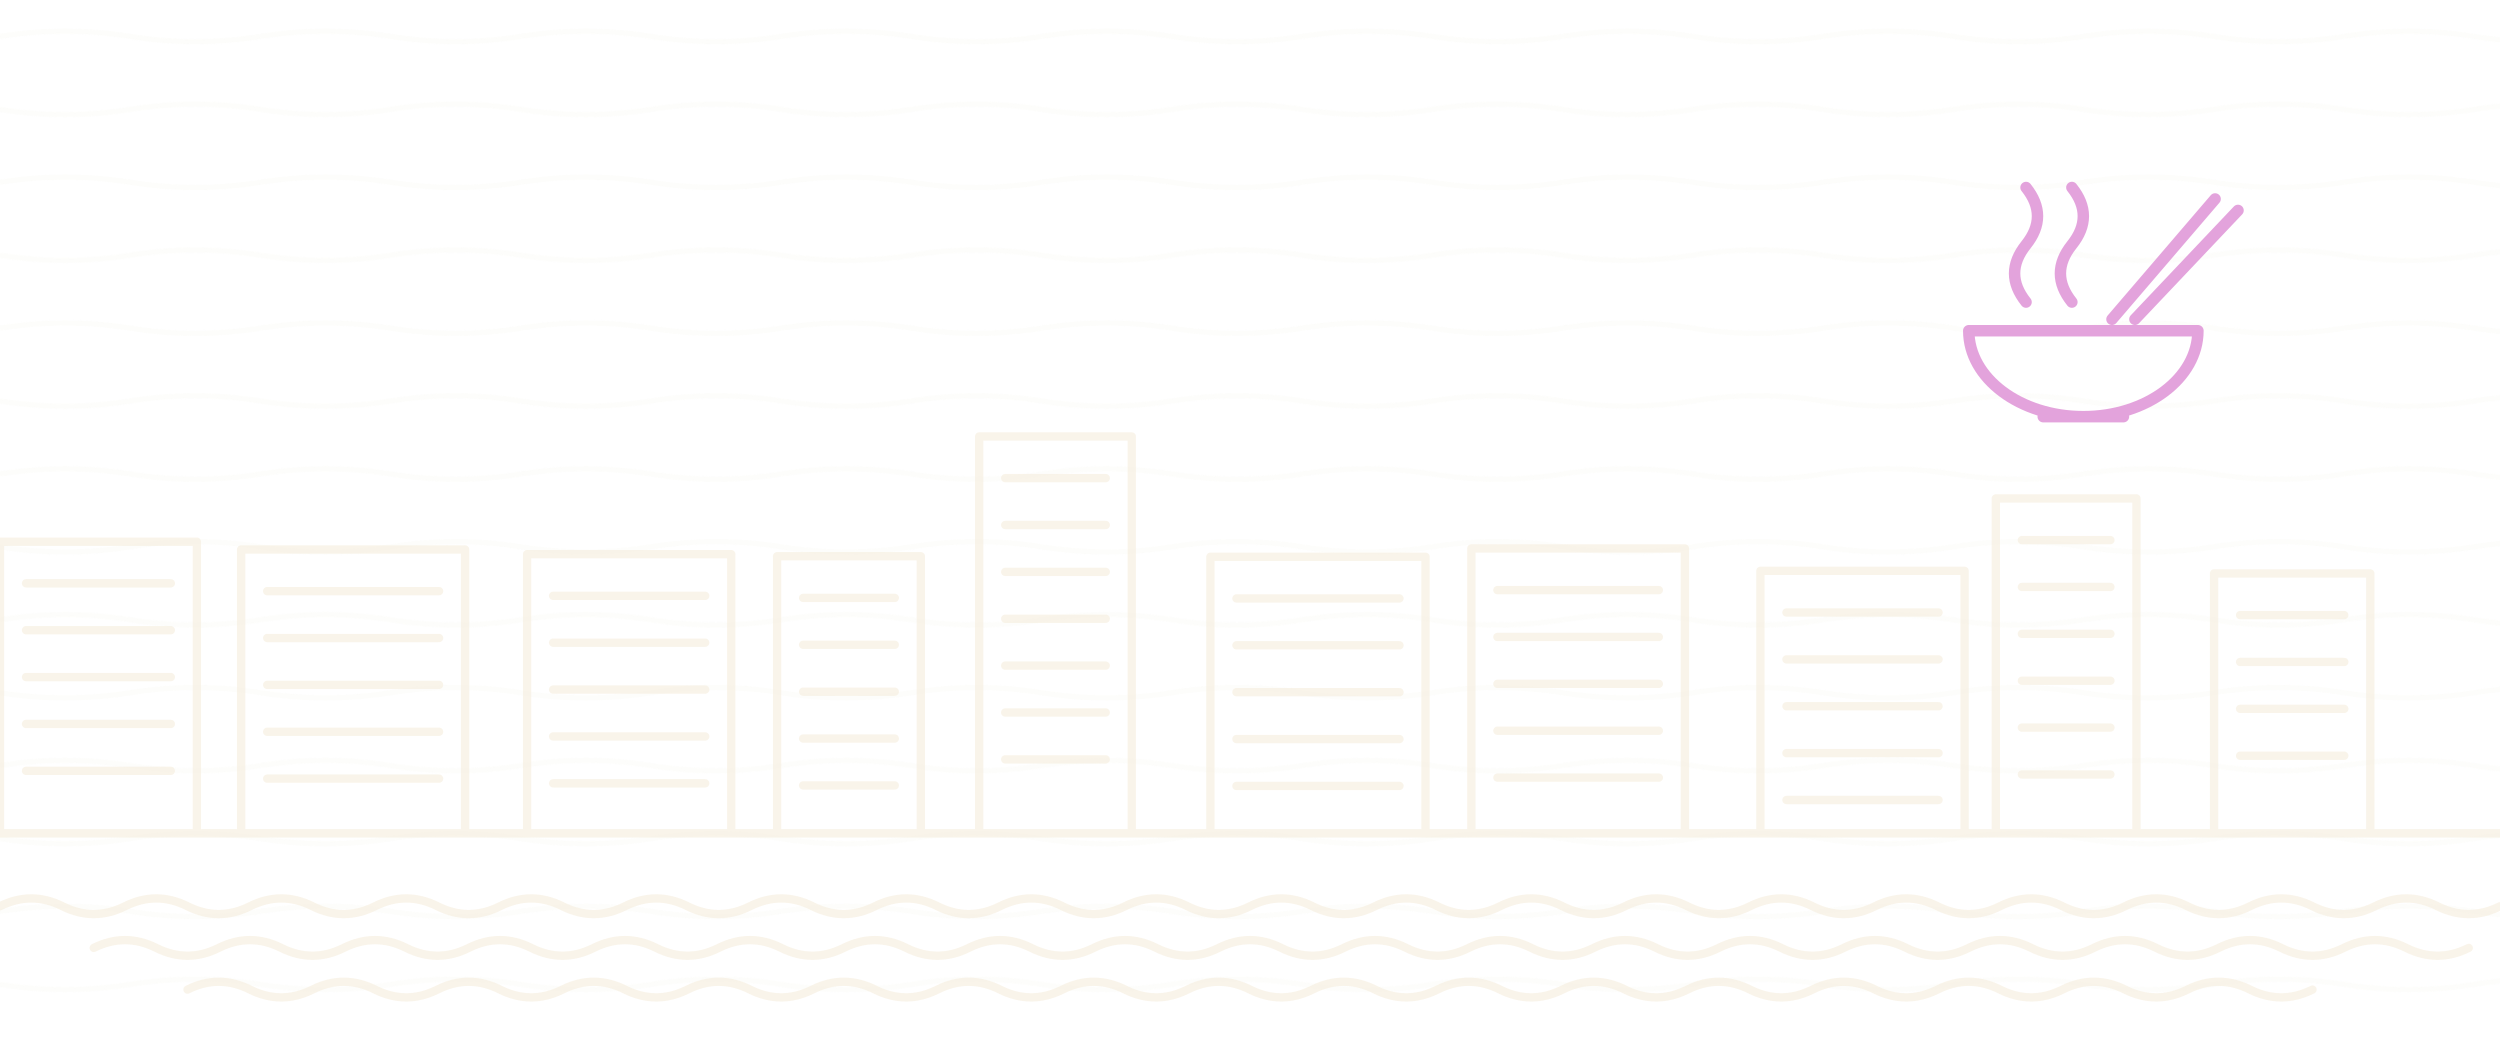
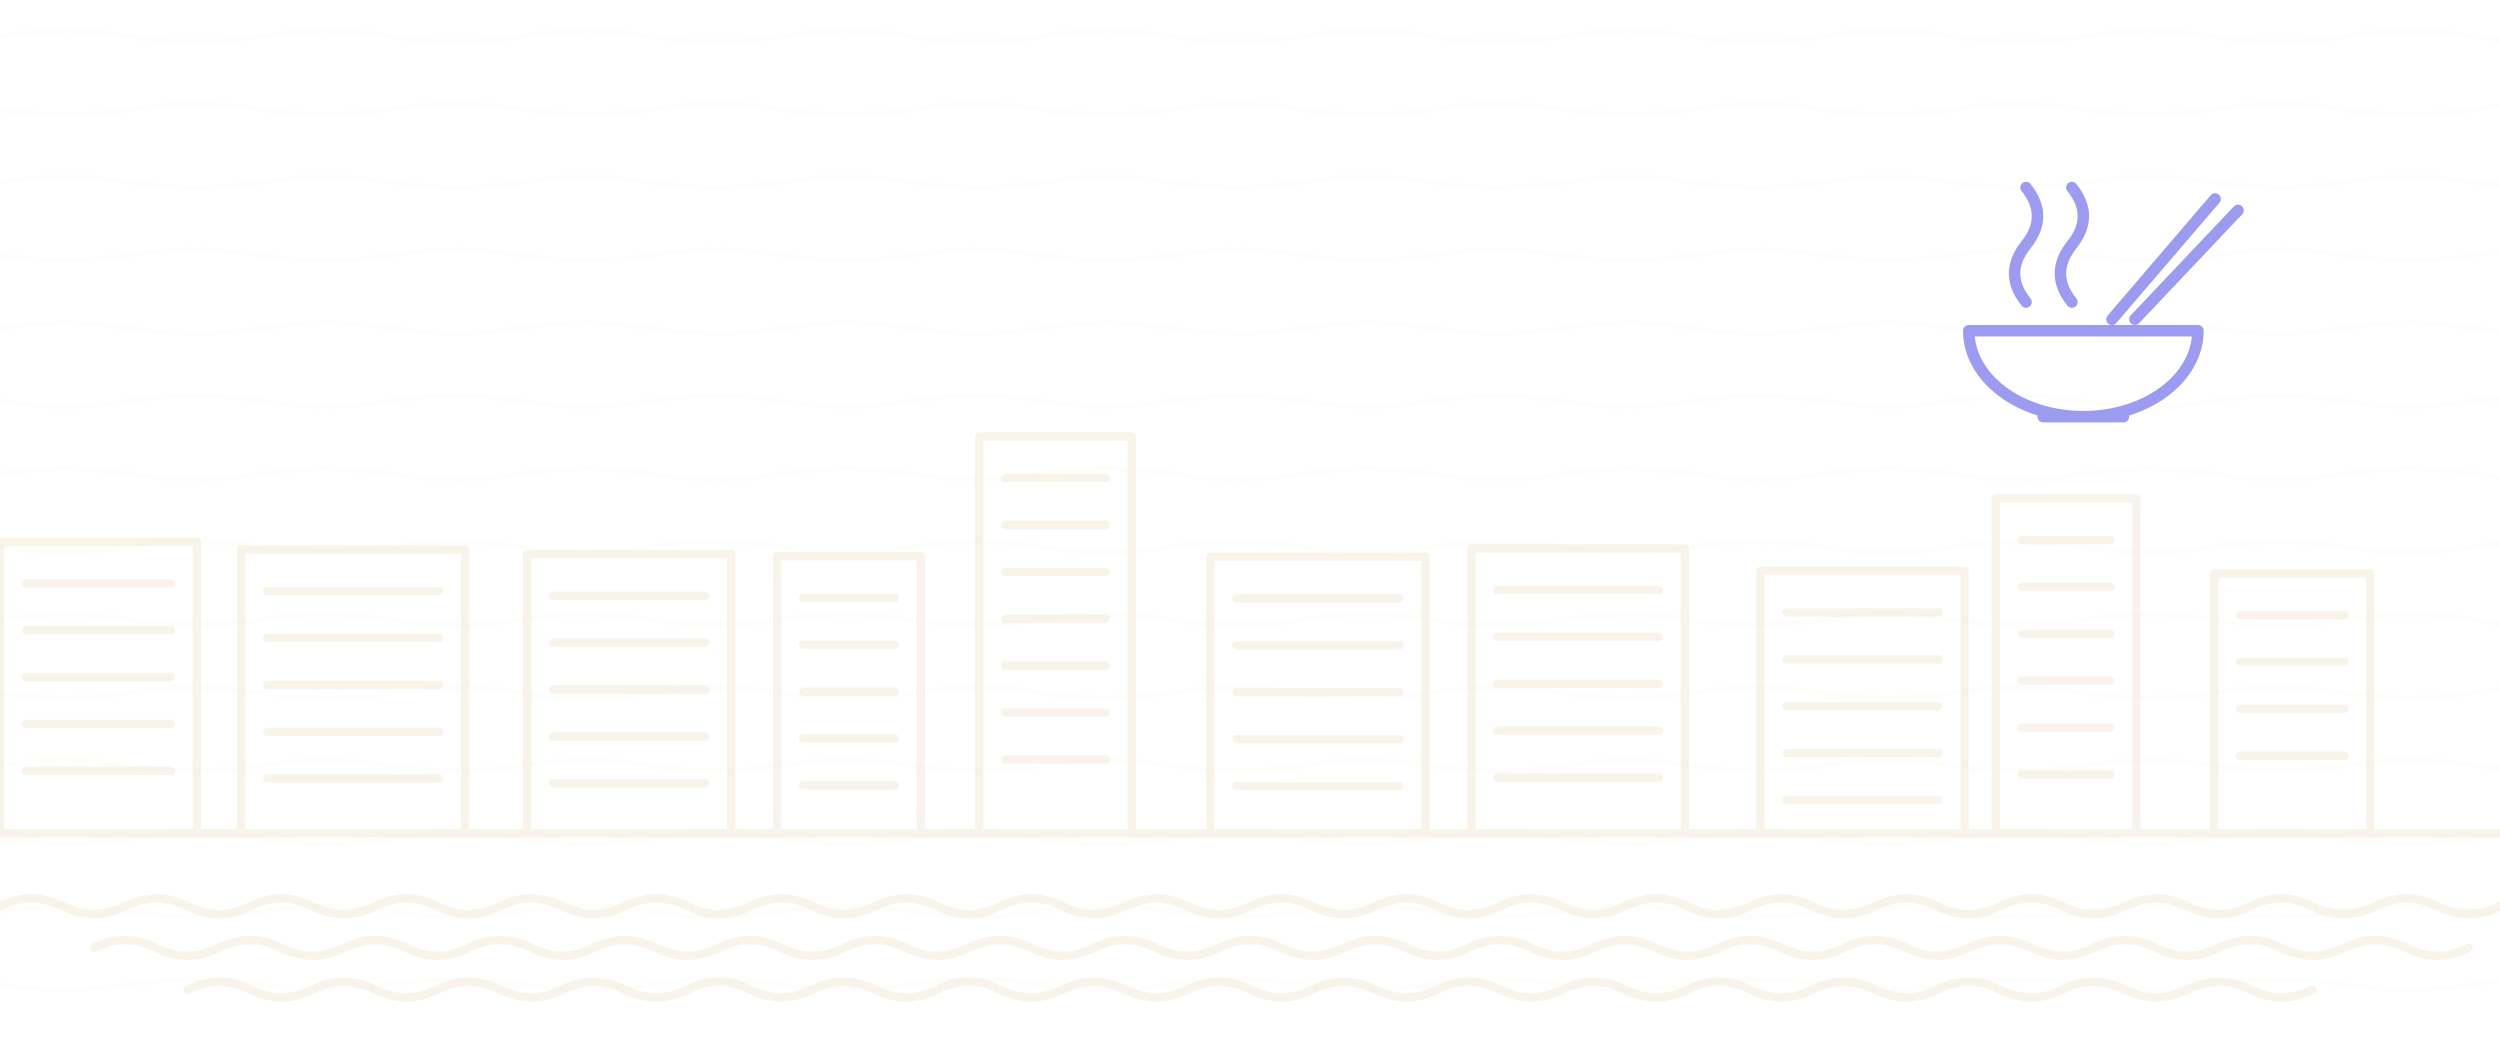
<svg xmlns="http://www.w3.org/2000/svg" viewBox="0 0 480 200" width="480" height="200" preserveAspectRatio="xMidYMax slice">
-   <style>.p{fill:none;stroke:#F5EEDF;stroke-opacity:0.13;stroke-width:1}.g{fill:none;stroke:#F5EEDF;stroke-opacity:0.16;stroke-width:1;stroke-linecap:round}.l{fill:none;stroke:#F5EEDF;stroke-opacity:0.66;stroke-width:1.6;stroke-linecap:round;stroke-linejoin:round}.a{fill:none;stroke:#E3A3DC;stroke-width:2.2;stroke-linecap:round;stroke-linejoin:round}.f{fill:#E3A3DC;fill-opacity:.9}@media (prefers-color-scheme:dark){.l{stroke-opacity:.56}.p{stroke-opacity:.1}}</style>
+   <style>.p{fill:none;stroke:#F5EEDF;stroke-opacity:0.13;stroke-width:1}.g{fill:none;stroke:#F5EEDF;stroke-opacity:0.16;stroke-width:1;stroke-linecap:round}.l{fill:none;stroke:#F5EEDF;stroke-opacity:0.66;stroke-width:1.6;stroke-linecap:round;stroke-linejoin:round}.a{fill:none;stroke:#9C9BEF;stroke-width:2.2;stroke-linecap:round;stroke-linejoin:round}.f{fill:#9C9BEF;fill-opacity:.9}@media (prefers-color-scheme:dark){.l{stroke-opacity:.56}.p{stroke-opacity:.1}}</style>
  <defs>
    <pattern id="t" width="50" height="28" patternUnits="userSpaceOnUse">
      <path class="p" d="M0 7q12.5 -2 25 0t25 0M-25 21q12.5 -2 25 0t25 0t25 0" />
    </pattern>
  </defs>
  <rect width="480" height="200" fill="url(#t)" />
  <path class="l" d="M0 160V104H37.8V160M5 112H32.8M5 121H32.8M5 130H32.8M5 139H32.8M5 148H32.8M46.3 160V105.5H89.3V160M51.3 113.5H84.3M51.3 122.5H84.3M51.3 131.5H84.3M51.3 140.5H84.3M51.3 149.5H84.3M101.2 160V106.4H140.4V160M106.2 114.4H135.4M106.2 123.4H135.4M106.2 132.4H135.4M106.2 141.4H135.4M106.2 150.4H135.4M149.2 160V106.8H176.8V160M154.2 114.8H171.8M154.2 123.8H171.8M154.2 132.8H171.8M154.2 141.8H171.8M154.2 150.8H171.8M188 160V83.8H217.3V160M193 91.8H212.3M193 100.8H212.3M193 109.8H212.3M193 118.8H212.3M193 127.8H212.3M193 136.8H212.3M193 145.8H212.3M232.4 160V106.9H273.7V160M237.4 114.9H268.7M237.4 123.9H268.7M237.4 132.9H268.7M237.4 141.9H268.7M237.4 150.9H268.7M282.5 160V105.3H323.5V160M287.5 113.3H318.5M287.5 122.3H318.5M287.5 131.3H318.5M287.5 140.3H318.5M287.5 149.3H318.5M338 160V109.6H377.2V160M343 117.6H372.2M343 126.6H372.2M343 135.6H372.2M343 144.6H372.2M343 153.6H372.2M383.2 160V95.7H410.2V160M388.2 103.7H405.2M388.2 112.7H405.2M388.2 121.7H405.2M388.2 130.7H405.2M388.2 139.7H405.2M388.2 148.7H405.2M425.1 160V110.1H455.1V160M430.1 118.1H450.1M430.1 127.1H450.1M430.1 136.1H450.1M430.1 145.1H450.1M-10 160H490M0 174q6 -3 12 0t12 0q6 -3 12 0t12 0q6 -3 12 0t12 0q6 -3 12 0t12 0q6 -3 12 0t12 0q6 -3 12 0t12 0q6 -3 12 0t12 0q6 -3 12 0t12 0q6 -3 12 0t12 0q6 -3 12 0t12 0q6 -3 12 0t12 0q6 -3 12 0t12 0q6 -3 12 0t12 0q6 -3 12 0t12 0q6 -3 12 0t12 0q6 -3 12 0t12 0q6 -3 12 0t12 0q6 -3 12 0t12 0q6 -3 12 0t12 0q6 -3 12 0t12 0M18 182q6 -3 12 0t12 0q6 -3 12 0t12 0q6 -3 12 0t12 0q6 -3 12 0t12 0q6 -3 12 0t12 0q6 -3 12 0t12 0q6 -3 12 0t12 0q6 -3 12 0t12 0q6 -3 12 0t12 0q6 -3 12 0t12 0q6 -3 12 0t12 0q6 -3 12 0t12 0q6 -3 12 0t12 0q6 -3 12 0t12 0q6 -3 12 0t12 0q6 -3 12 0t12 0q6 -3 12 0t12 0q6 -3 12 0t12 0q6 -3 12 0t12 0M36 190q6 -3 12 0t12 0q6 -3 12 0t12 0q6 -3 12 0t12 0q6 -3 12 0t12 0q6 -3 12 0t12 0q6 -3 12 0t12 0q6 -3 12 0t12 0q6 -3 12 0t12 0q6 -3 12 0t12 0q6 -3 12 0t12 0q6 -3 12 0t12 0q6 -3 12 0t12 0q6 -3 12 0t12 0q6 -3 12 0t12 0q6 -3 12 0t12 0q6 -3 12 0t12 0q6 -3 12 0t12 0" />
  <path class="a" d="M378 63.5H422A22 16.5 0 0 1 378 63.5ZM392.3 80h15.4M405.5 61.3L425.3 38.2M409.9 61.3L429.7 40.4M389 58q-4.4 -5.5 0 -11t0 -11M397.8 58q-4.4 -5.5 0 -11t0 -11" />
</svg>
